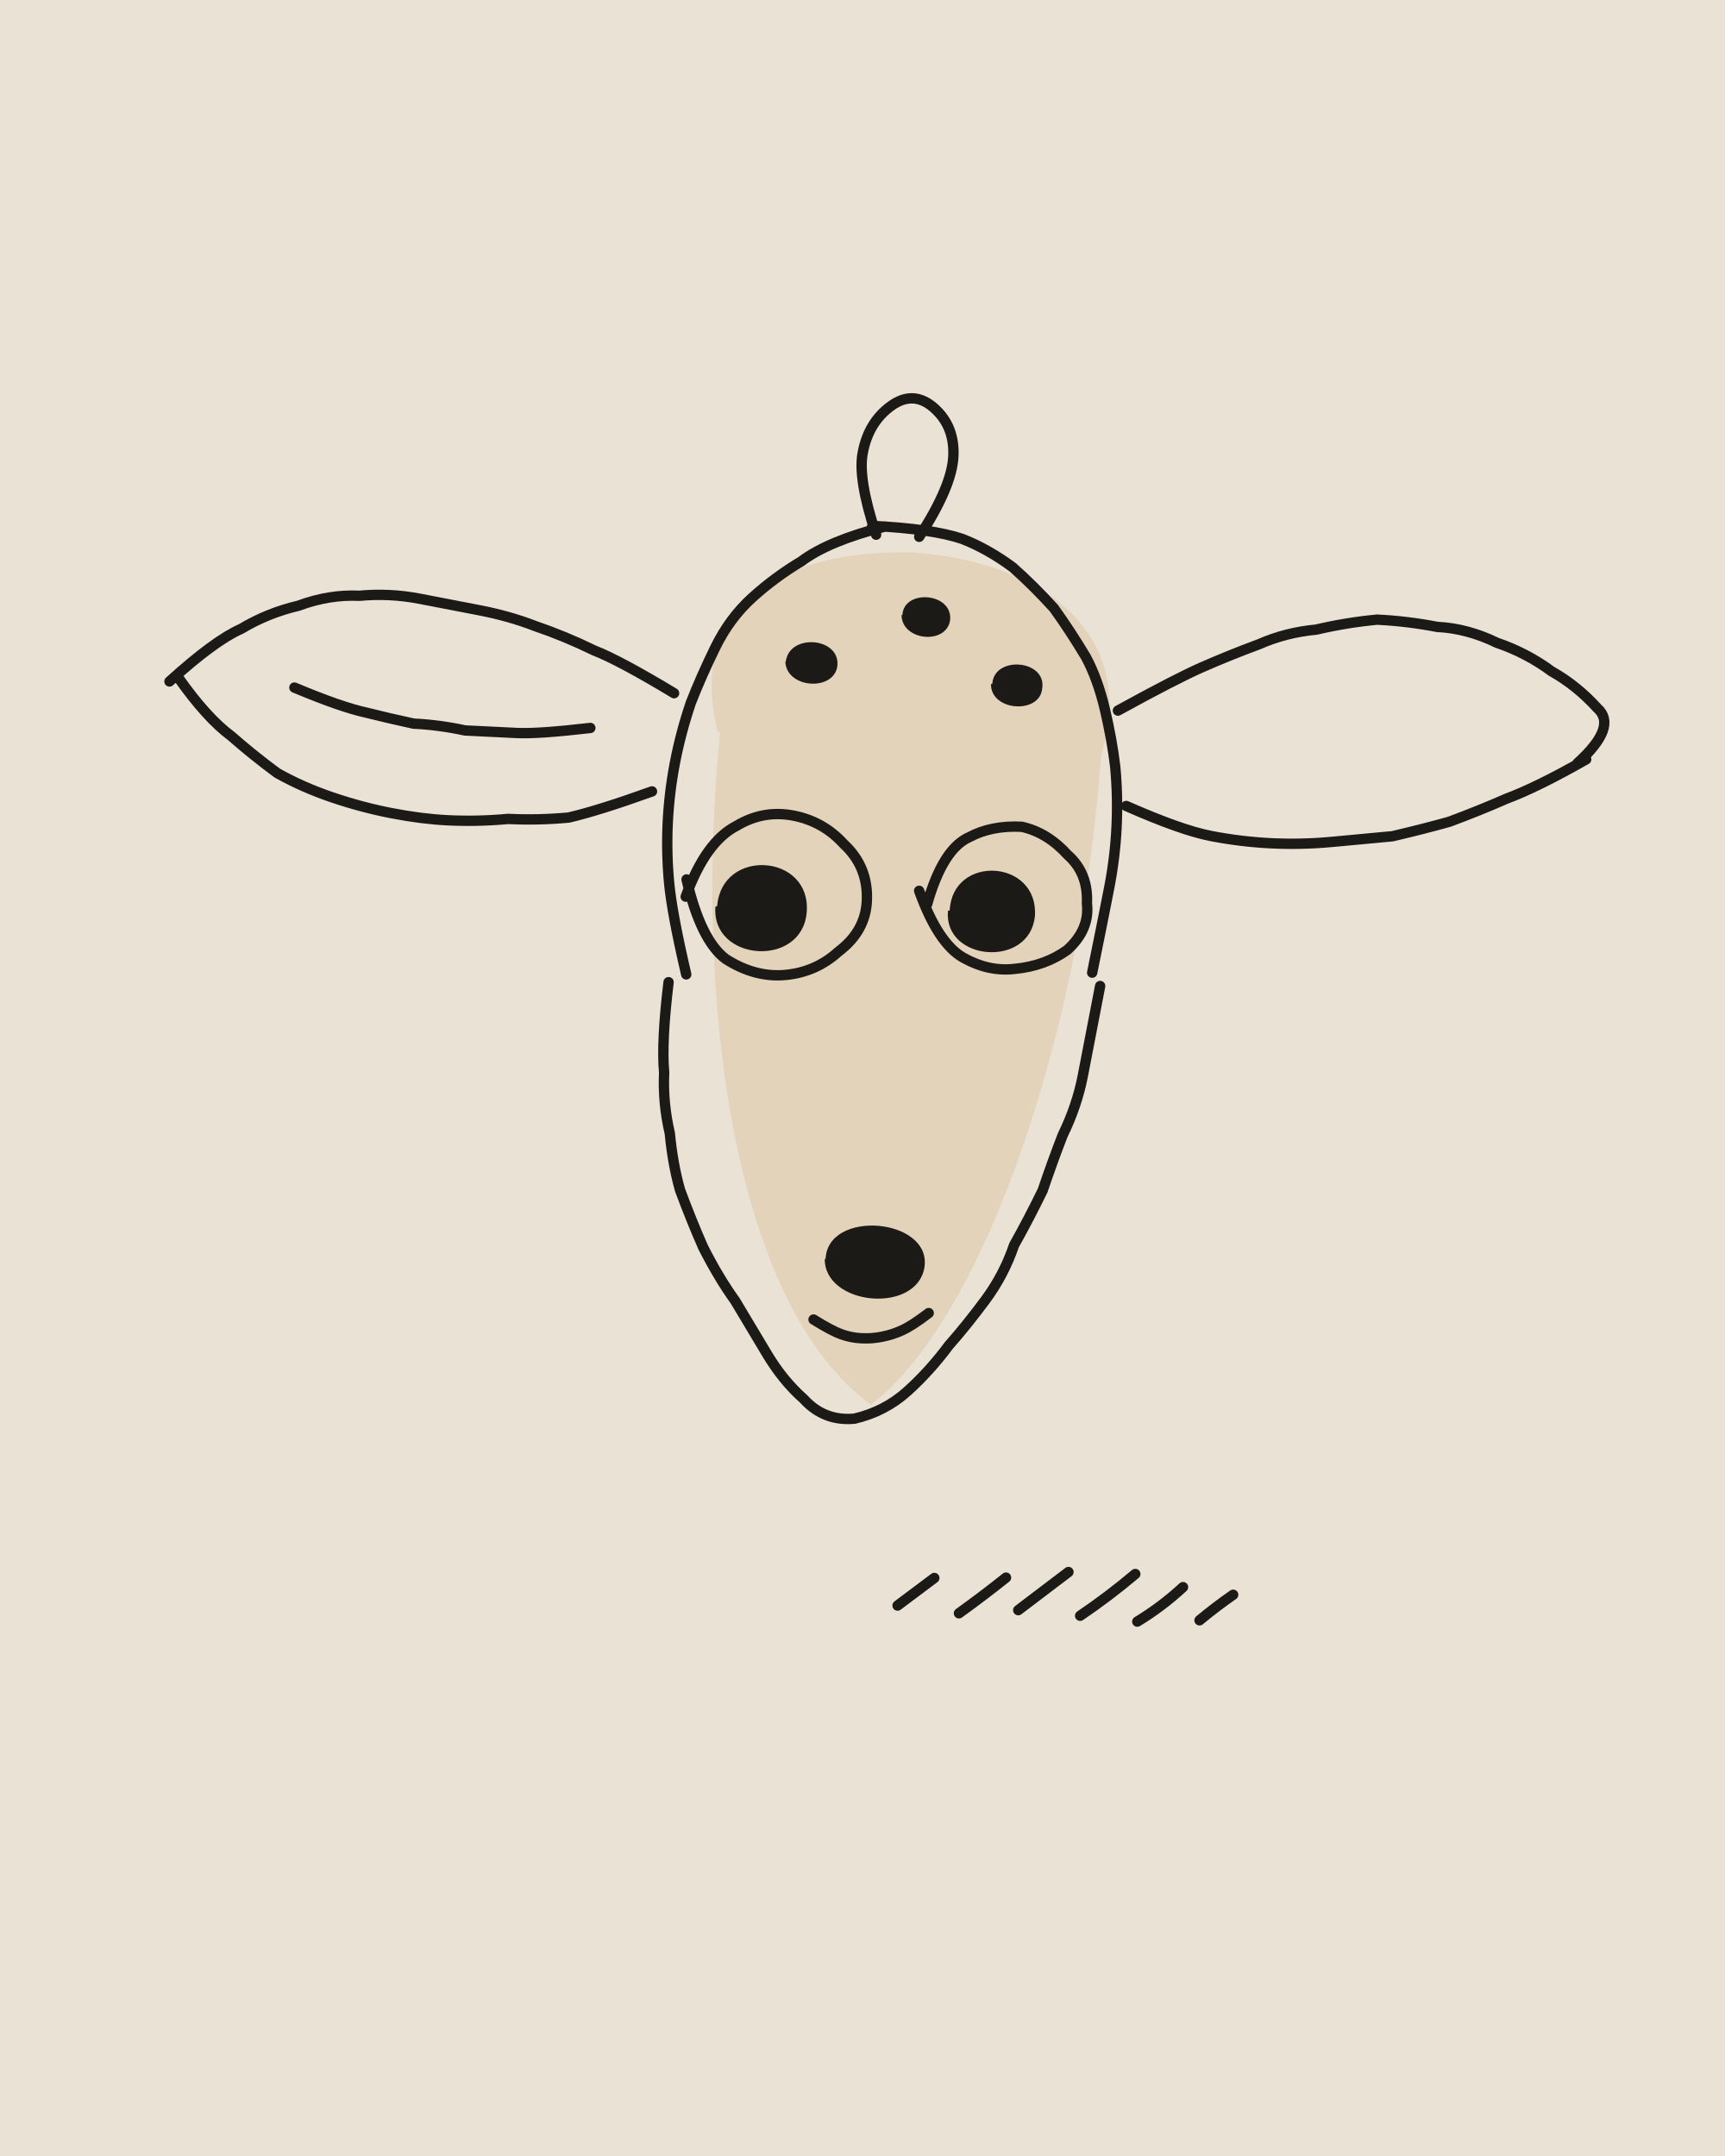
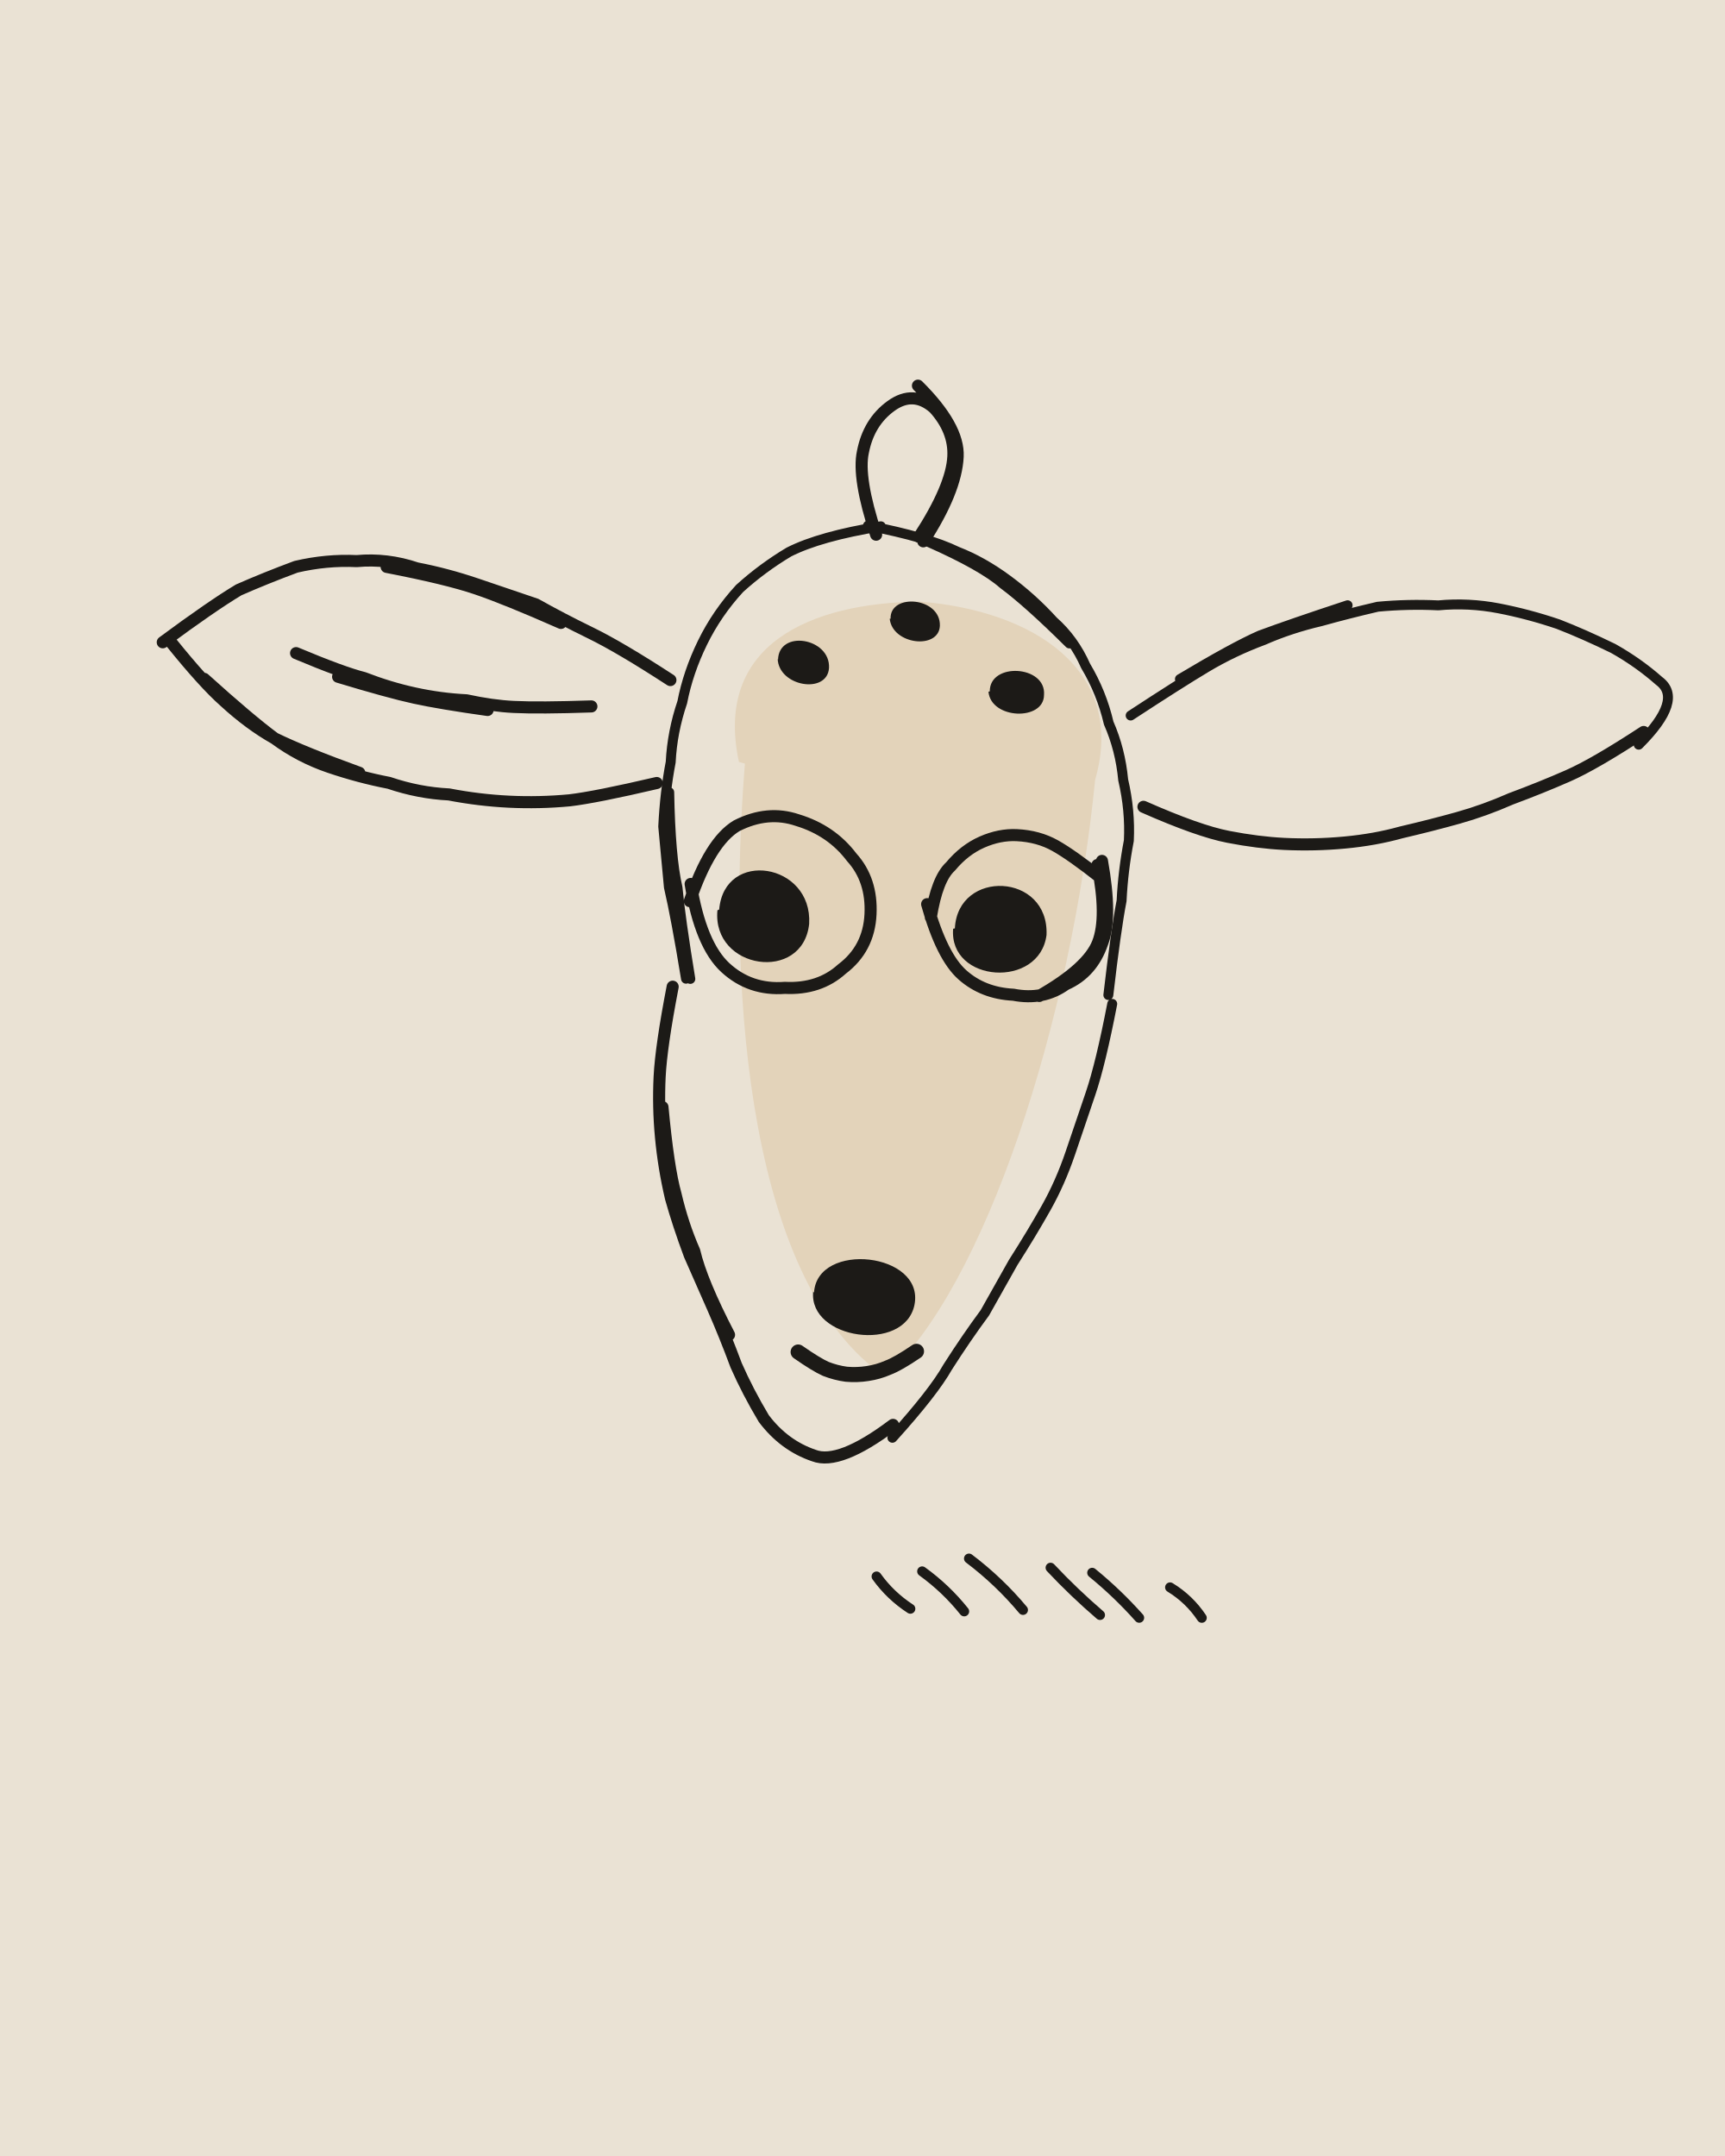
<svg xmlns="http://www.w3.org/2000/svg" viewBox="0 0 400 500" width="400" height="500">
  <path fill="#EAE2D4" d="M0 0h400v500H0z" />
  <g transform="rotate(2.8 200 250)">
-     <path fill="#E3D3BA" d="M162.5 171.3C153.3 140.3 178.6 128.4 205.3 127.7C234.9 128.1 259.1 143.3 251.6 172.6C250.4 233.4 232.1 302.9 205.7 325.6C172.5 303.9 160 233.6 163.1 171.5Z" />
-     <g fill="none" stroke="#1C1A17" stroke-width="2.4" stroke-linecap="round" stroke-linejoin="round">
-       <path d="M197 124q-5-13-4-19 1-7 6-11 5-4 10 0 5 4 5 11 0 7-7 19M158 228q-4-14-5-21-1-7-1-14 0-7 1-14 1-7 3-14 2-6 5-13 3-7 8-12 5-5 11-9 6-5 19-9M196 122q14 0 21 2 6 2 12 6 5 4 10 9 4 5 8 11 3 5 5 12 2 7 3 13 1 7 1 14 0 7-1 14-1 7-3 20M154 230q-1 14 0 21 0 7 2 14 1 7 3 13 3 7 6 13 4 7 8 12 4 6 8 12 4 6 9 10 5 5 12 4 7-2 12-7 5-5 9-11 4-5 8-11 4-6 6-13 3-6 6-13 2-7 4-13 3-7 4-14 1-7 3-21M152 163q-13-7-19-9-7-3-14-5-6-2-13-3-7-1-14-2-7-1-14 0-7 0-14 3-7 2-13 6-6 3-16 13M37 165q7 9 13 13 5 4 11 8 6 3 13 5 7 2 14 3 7 1 13 1 7 0 14-1 7 0 14-1 7-2 19-7M64 166q11 4 17 5 5 1 11 2 6 0 12 1 6 0 12 0 5 0 17-2M255 162q13-8 19-11 6-3 13-6 6-3 13-4 7-2 14-3 7 0 14 1 7 0 14 3 7 2 13 6 6 3 11 8 5 4-4 13M364 168q-11 7-18 10-6 3-13 6-6 2-13 4-7 1-14 2-7 1-14 1-7 0-14-1-7-1-20-6M218 303.7q-3.8 3.2-6 4.3-2.1 1.1-4.5 1.7-2.3 .6-4.8 .6-2.4 0-4.7-.7-2.3-.7-6.6-3.1M157 210q4-13 11-17 6-4 13-3 7 1 12 6 6 5 6 13 0 7-6 12-5 5-12 6-7 1-14-3-6-4-10-18M213 209q3-13 9-16 5-3 12-3 6 1 11 6 5 4 5 11 1 6-4 11-5 4-12 5-6 1-12-2-6-3-11-15M214.1 371.8q4.1-3.4 8.2-6.8M228.4 372.9q5.4-4.3 10.5-8.8M242.1 371.5q5.6-4.7 11.2-9.4M256.5 372.1q6.4-4.8 12.3-10.3M269.8 372.8q5.5-3.7 10.2-8.5M284.2 371.8q3.6-3.3 7.5-6.3" />
+     <path fill="#E3D3BA" d="M167.8 178.2C160.6 151.2 182.7 140.5 207.9 139C234.2 139.8 256.6 152.5 250.5 178.3C247.7 234.6 230.7 297.2 208.6 318.9C176.9 299.5 167.5 235.1 169.2 178.5Z" />
+     <g fill="none" stroke="#1C1A17" stroke-width="2.8" stroke-linecap="round" stroke-linejoin="round">
+       <path d="M197 124q-5-13-4-19 1-7 6-11 5-4 10 0 5 5 5 11 0 7-7 19M205 89q10 9 10 16 0 8-7 20M155 231q-2 14-2 21 0 7 1 14 1 7 3 14 2 6 5 13 3 6 6 12 3 6 6 13 3 6 7 12 5 6 12 8 6 2 18-8M154 259q2 14 4 20 2 7 5 13 2 7 9 19M151 160q-12-7-19-10-7-3-13-6-7-2-14-4-7-2-14-3-7-2-14-1-7 0-14 2-7 3-13 6-6 4-17 13M125 148q-13-5-20-7-7-2-21-4M35 157q8 9 13 13 6 5 12 8 6 4 13 6 7 2 14 3 7 2 14 2 7 1 14 1 7 0 14-1 6-1 20-5M43 165q11 9 17 13 7 3 20 7M64 158q11 4 16 5 6 2 12 3 6 1 12 1 6 1 11 1 6 0 18-1M74 163q12 3 18 4 6 1 17 2M377 161q-11 8-17 11-6 3-13 6-6 3-12 5-6 2-13 4-6 2-13 3-7 1-14 1-6 0-13-1-7-1-20-6M158 211q4-14 10-18 7-4 14-2 8 2 13 8 5 5 5 13 0 8-6 13-5 5-13 5-8 1-14-4-6-5-9-19M214 212q1-9 4-12 3-4 7-6 4-2 8-2 5 0 9 2 4 2 11 7M253 197q3 13 1 19-2 7-8 10-5 4-12 3-7 0-12-4-5-4-9-16M252 198q3 12 1 18-2 6-13 13" />
+       <path stroke-width="2.3" d="M158 229q-3-14-5-21-1-7-2-14 0-8 1-15 0-7 2-14 1-7 4-14 3-7 8-13 5-5 11-9 7-4 21-7M159 229q-3-14-4-21-2-7-3-22M195 122q14 2 21 5 6 2 12 6 6 4 11 9 5 4 8 10 4 6 6 13 3 6 4 13 2 7 2 14-1 7-1 14-1 7-2 22M209 125q13 5 18 9 6 4 16 13M211 333q9-11 12-17 4-7 8-13 3-6 6-12 4-7 7-13 3-6 5-13 2-7 4-14 2-7 4-21M258 163q11-8 17-12 6-4 13-7 6-3 13-5 6-2 13-4 7-1 14-1 7-1 14 0 7 1 14 3 6 2 13 5 6 3 11 7 6 4-4 15M269 154q12-8 18-11 7-3 20-8M217.1 372.4q-4.8-2.8-8.2-7.1M229.6 372.4q-4.5-5.1-10.2-8.8M243.2 371.4q-5.9-6.4-13.1-11.3M261.1 371.7q-6.3-4.9-12-10.4M270.2 371.9q-5.3-5.4-11.4-9.9M284.7 371.2q-3.1-4.2-7.7-6.7" />
+       <path stroke-width="3.5" d="M215.6 312.7q-4.1 3.1-6.4 4.1-2.2 1.1-4.7 1.6-2.4 .5-4.9 .4-2.4-.2-4.8-1-2.3-.9-6.6-3.6" />
    </g>
-     <path fill="#1C1A17" d="M193.5 292.5C193.2 280.7 217.6 281.6 216.5 293.1C215.3 304.2 193.6 303.2 193.3 292.2ZM177.5 154.6C177.8 147.7 190.1 148.1 189.5 155C188.8 160.9 177.8 160.6 177.4 154.3ZM204 142.3C204 136.2 215.5 136.5 215.1 143C214.5 148.8 204.1 148.3 203.8 142.3ZM225.6 157.2C225.7 150.6 238 151 237.2 157.8C236.9 163.8 225.5 163.6 225.3 157.3ZM164.4 211.8C164.8 198.2 185.7 198.6 185.2 212.3C184.7 225.3 163.6 224.7 164 212ZM218.3 210.2C218.3 197.1 238.4 197.3 238.1 210.6C237.4 222.8 217.4 222 217.9 210.3Z" />
+     <path fill="#1C1A17" d="M191.2 300.3C191.3 288.2 216.5 289.7 214.6 302C212.8 313.3 190.4 311.2 191 300ZM175.7 154.1C175.5 147 187.6 148.4 187.6 155.4C187.5 161.6 176.1 160.3 175.6 153.8ZM201.3 143.3C200.8 137.3 212.7 137.7 212.8 144.4C212.8 150 202 149.3 201.1 143.3ZM225.1 159C224.7 152.2 237.9 152.3 237.7 159.2C238 165.3 225.7 165.5 224.8 159.1ZM164.9 212.6C165.4 198.5 186 200.7 185.9 214.9C185.1 228.7 163.9 226.6 164.5 212.8ZM219.7 214.3C219.7 200.5 240.9 200.3 241 214.8C240 227.4 218.9 227 219.3 214.4Z" />
  </g>
</svg>
